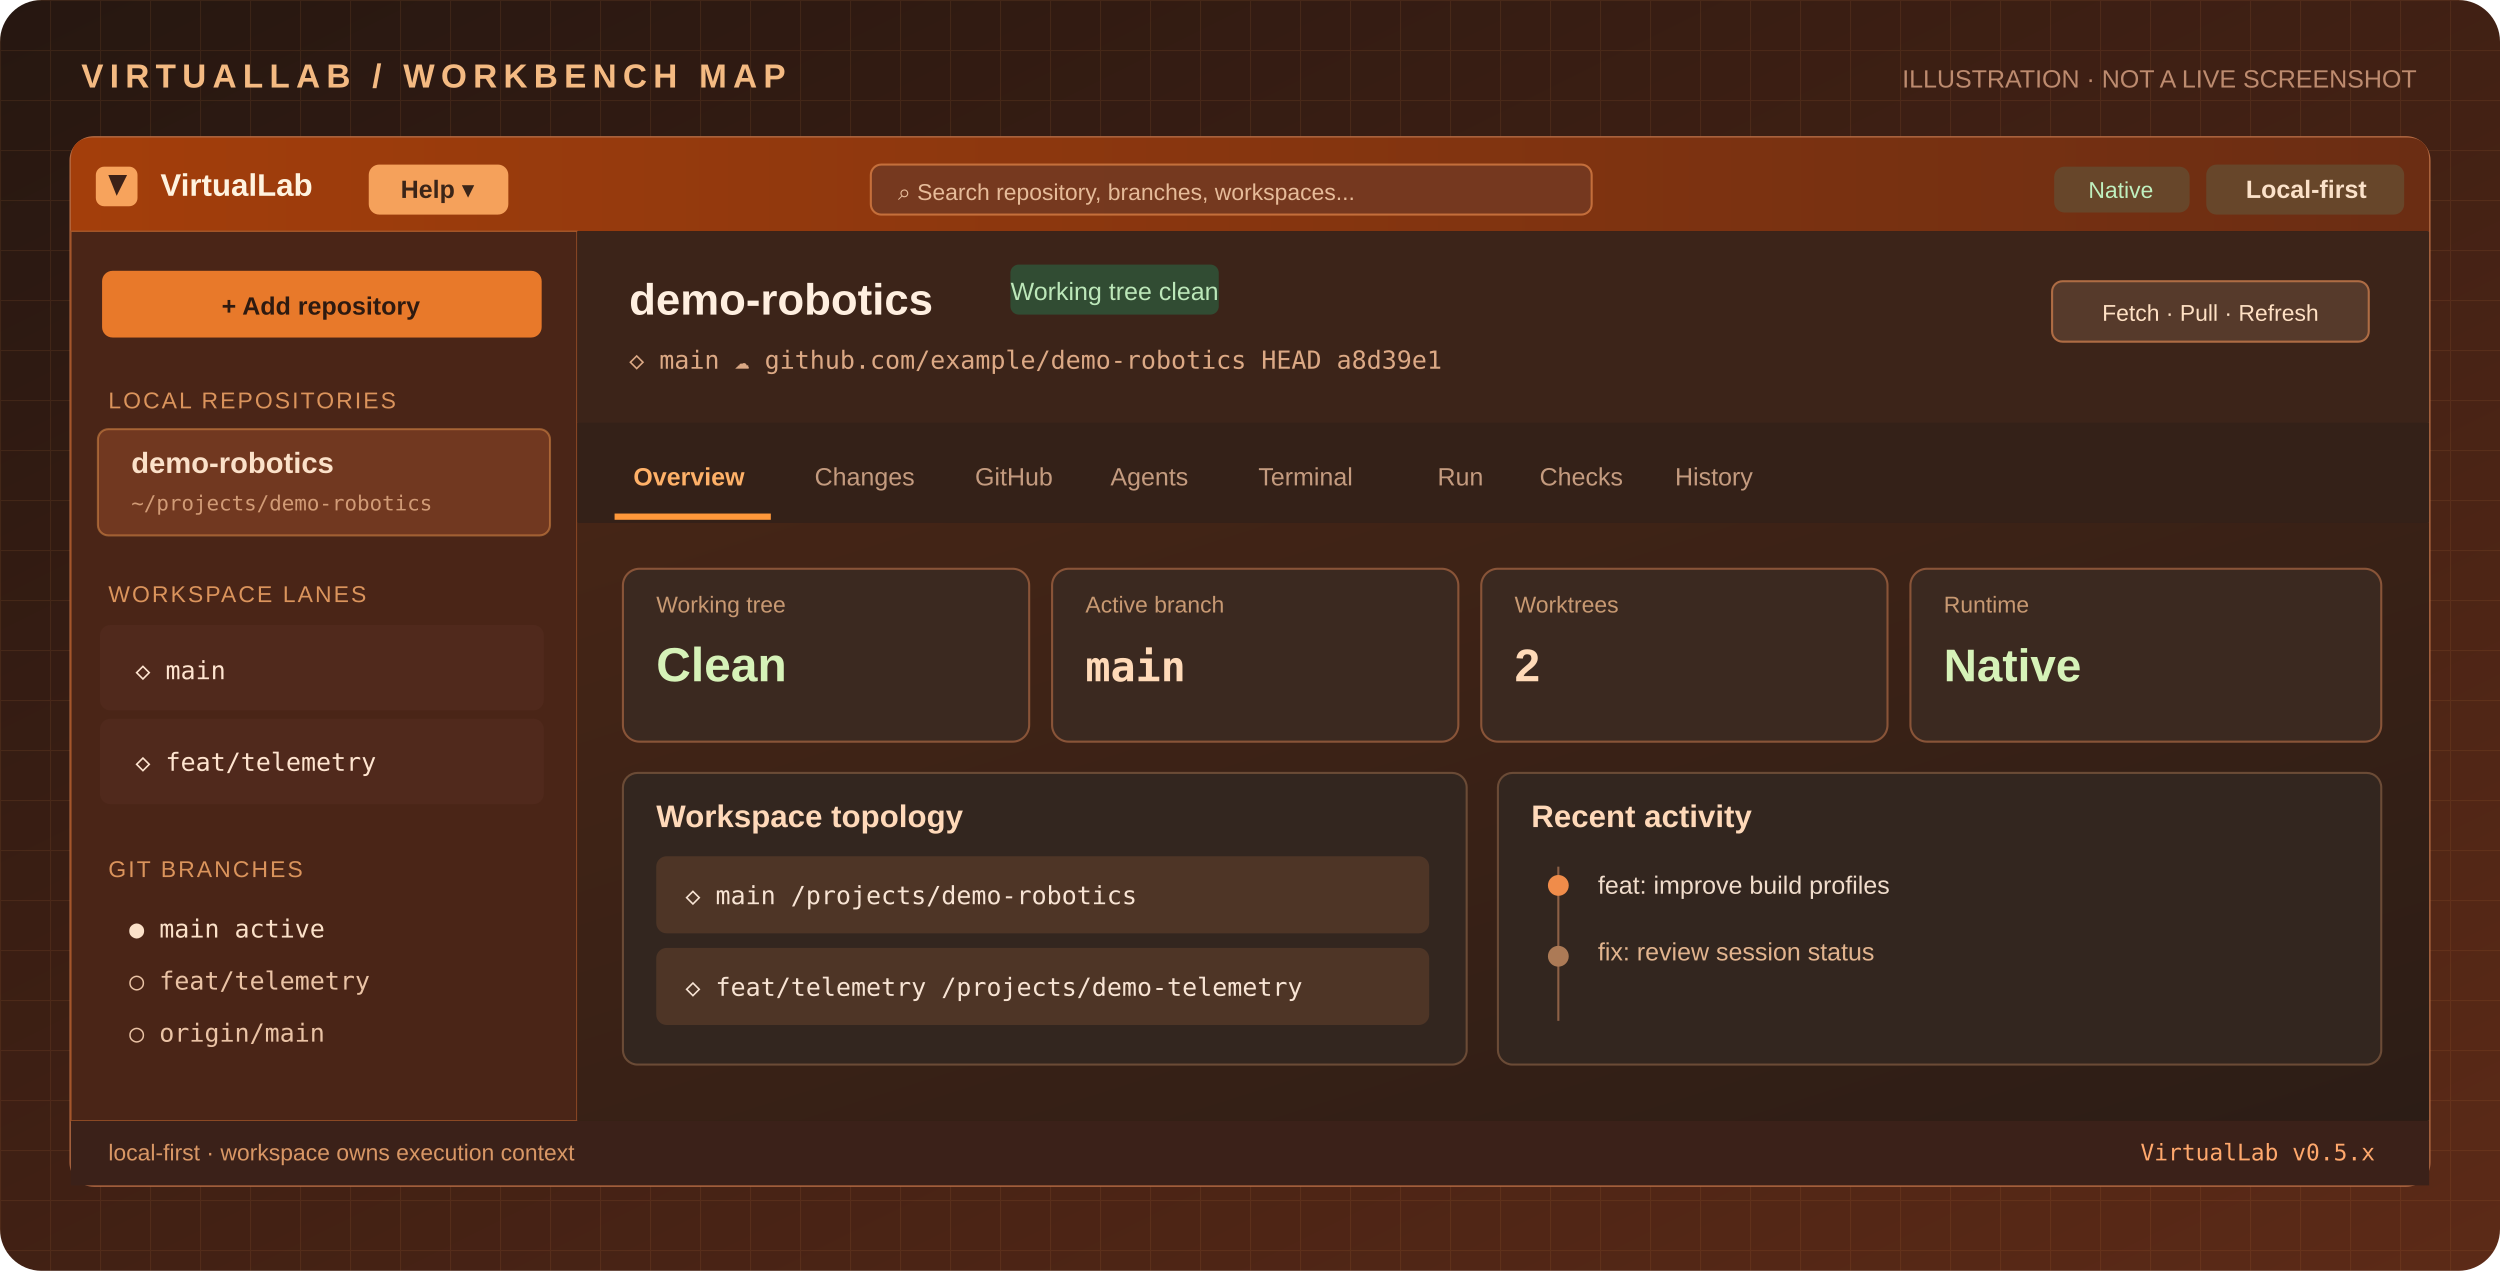
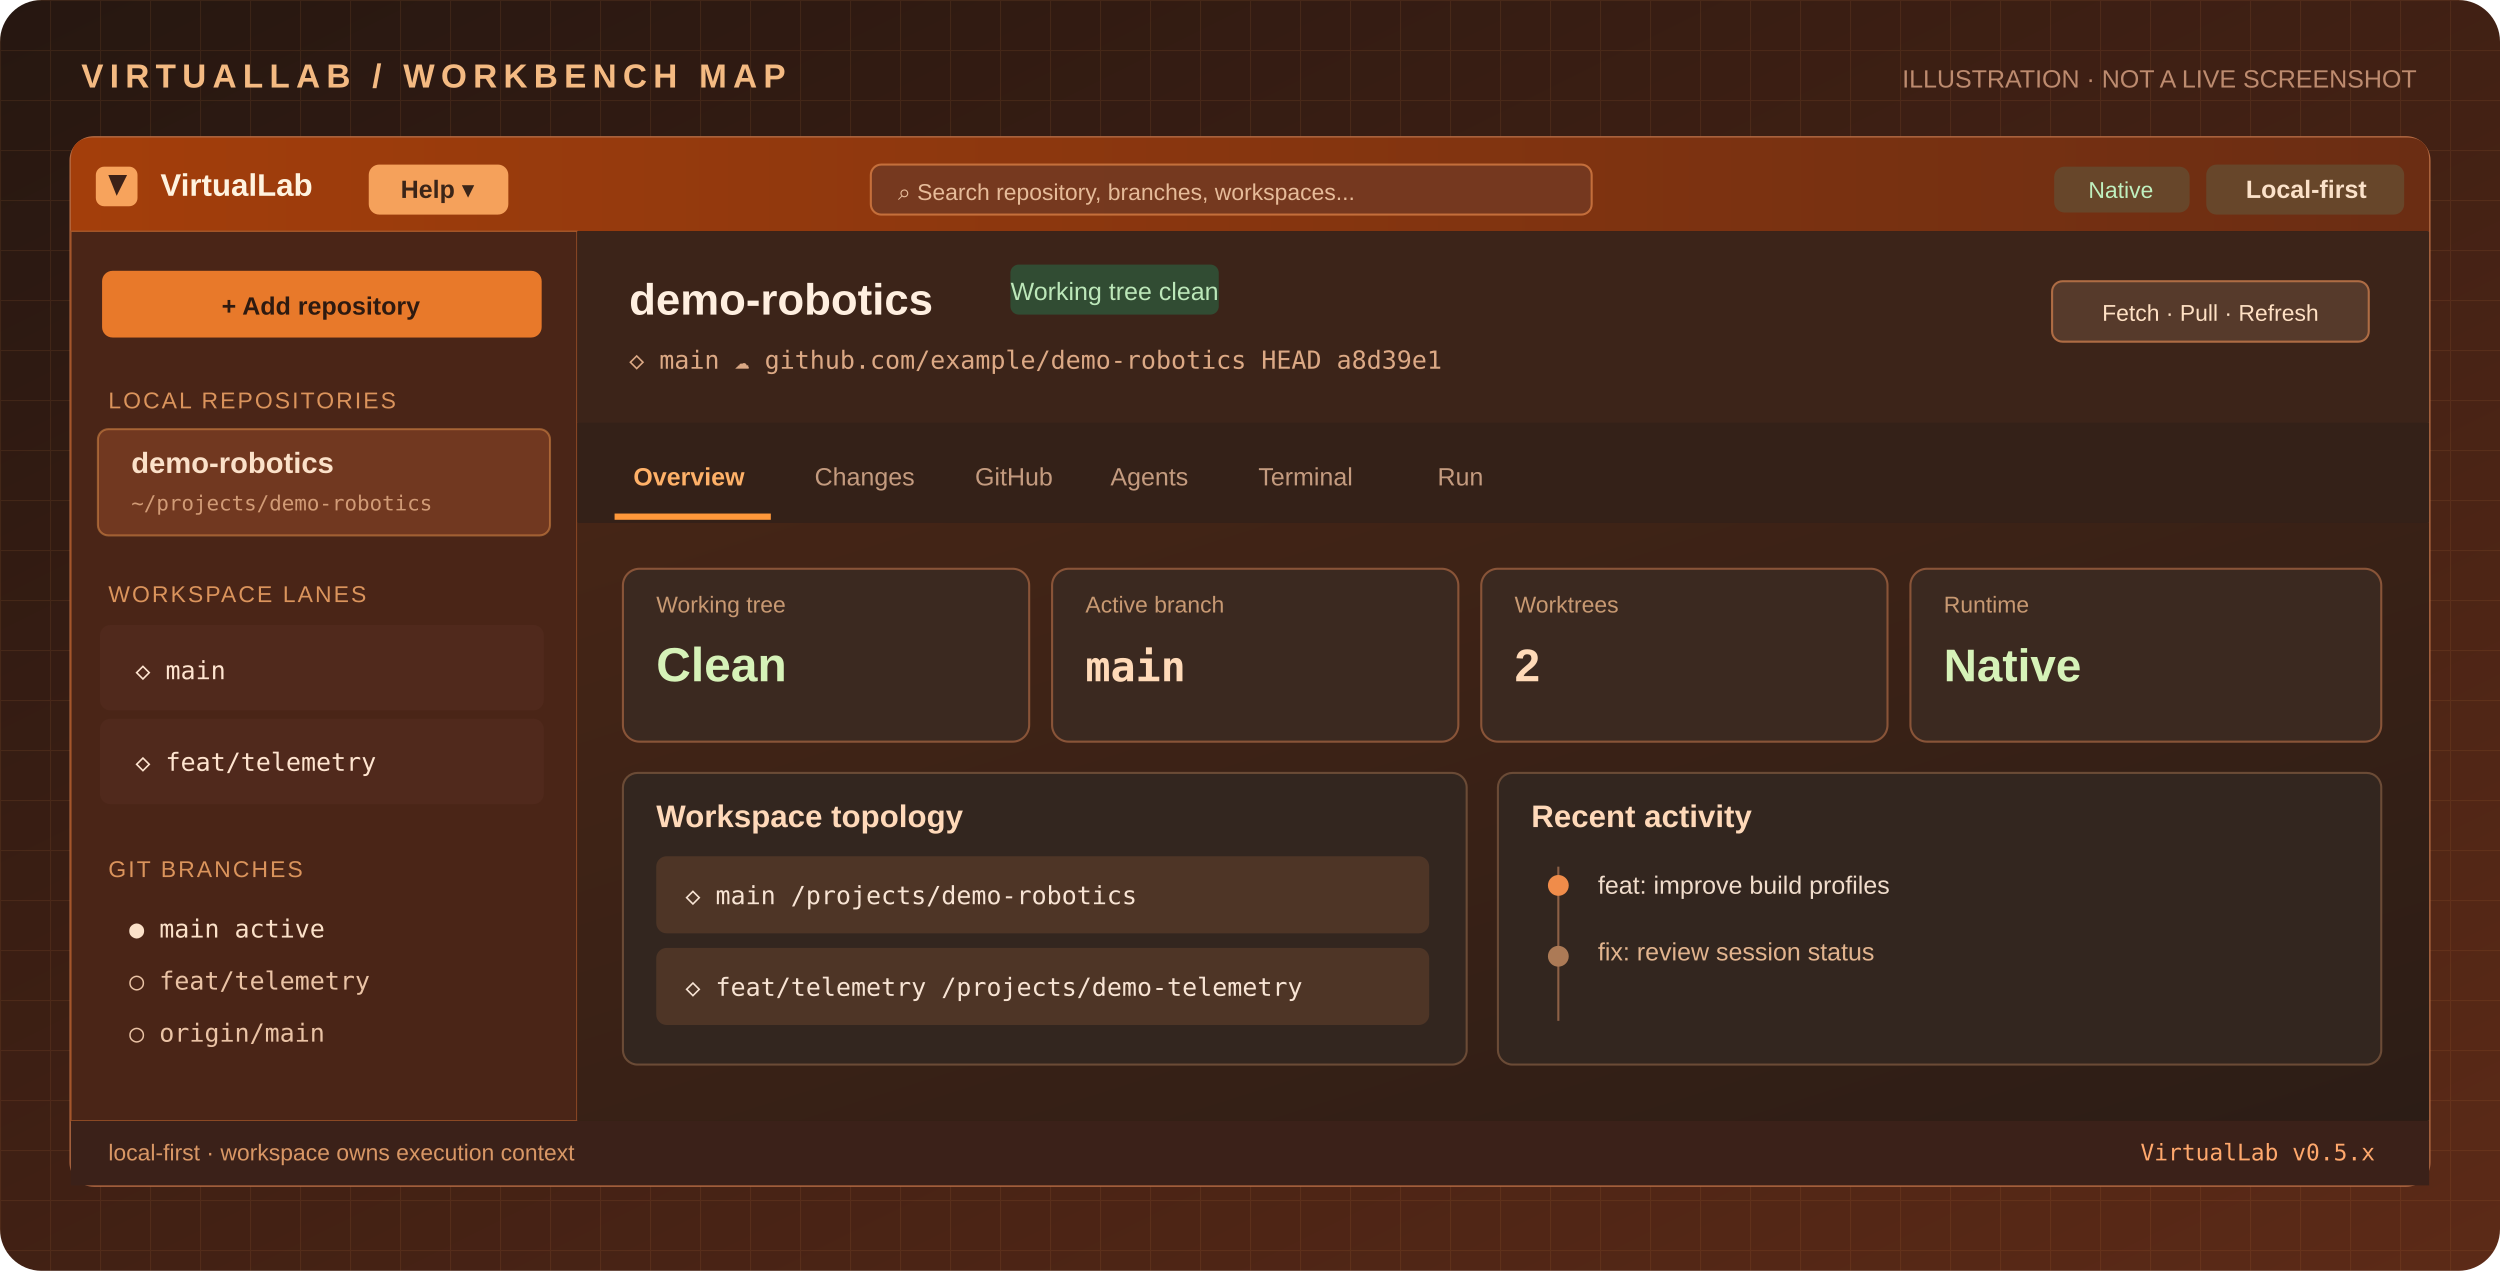
<svg xmlns="http://www.w3.org/2000/svg" width="1200" height="610" viewBox="0 0 1200 610" role="img" aria-labelledby="title desc">
  <defs>
    <linearGradient id="bg" x2="1" y2="1">
      <stop stop-color="#261711" />
      <stop offset="1" stop-color="#5c2a17" />
    </linearGradient>
    <linearGradient id="top" x2="1">
      <stop stop-color="#a33e0b" />
      <stop offset="1" stop-color="#6b2d13" />
    </linearGradient>
    <linearGradient id="surface" x2="1" y2="1">
      <stop stop-color="#452516" />
      <stop offset="1" stop-color="#2c1d16" />
    </linearGradient>
    <pattern id="grid" width="24" height="24" patternUnits="userSpaceOnUse">
      <path d="M24 0H0V24" fill="none" stroke="#cf7d48" stroke-opacity=".12" />
    </pattern>
  </defs>
  <rect width="1200" height="610" rx="20" fill="url(#bg)" />
  <rect width="1200" height="610" rx="20" fill="url(#grid)" />
  <text x="39" y="42" font-family="Segoe UI,Arial,sans-serif" fill="#f4ba82" letter-spacing="3" font-size="16" font-weight="700">VIRTUALLAB  /  WORKBENCH MAP</text>
  <text x="1160" y="42" font-family="Segoe UI,Arial,sans-serif" fill="#bd8b6f" font-size="12" text-anchor="end">ILLUSTRATION · NOT A LIVE SCREENSHOT</text>
  <rect x="34" y="66" width="1132" height="503" rx="11" fill="#251a15" stroke="#b66b43" stroke-width="1.3" />
  <path d="M45 66H1155Q1166 66 1166 77V111H34V77Q34 66 45 66" fill="url(#top)" />
  <rect x="46" y="80" width="20" height="19" rx="4" fill="#f7a35c" />
  <path d="M52 84h9l-5 10z" fill="#3c2117" />
  <text x="77" y="94" font-family="Segoe UI,Arial" fill="#fff3df" font-weight="800" font-size="15">VirtualLab</text>
  <rect x="418" y="79" width="346" height="24" rx="5" fill="#74391f" stroke="#c7713d" opacity=".95" />
  <text x="431" y="96" font-family="Segoe UI,Arial" fill="#e6bb99" font-size="11">⌕   Search repository, branches, workspaces...</text>
  <rect x="986" y="80" width="65" height="22" rx="5" fill="#67462a" />
  <text x="1018" y="95" font-family="Segoe UI,Arial" fill="#bff0bf" font-size="11" text-anchor="middle">Native</text>
  <rect x="177" y="79" width="67" height="24" rx="5" fill="#f5a15b" />
  <text x="210" y="95" font-family="Segoe UI,Arial" fill="#3b2518" font-weight="800" font-size="12" text-anchor="middle">Help ▾</text>
  <rect x="1059" y="79" width="95" height="24" rx="5" fill="#67462a" />
  <text x="1107" y="95" font-family="Segoe UI,Arial" fill="#fbe1c9" font-weight="800" font-size="12" text-anchor="middle">Local-first</text>
  <rect x="34" y="111" width="243" height="427" fill="#4a2517" stroke="#a45529" stroke-width=".7" />
  <rect x="49" y="130" width="211" height="32" rx="5" fill="#e8792a" />
  <text x="154" y="151" font-family="Segoe UI,Arial" fill="#2e1a10" text-anchor="middle" font-weight="750" font-size="12">+   Add repository</text>
  <text x="52" y="196" font-family="Segoe UI,Arial" fill="#db945c" font-size="11" letter-spacing="1">LOCAL REPOSITORIES</text>
  <rect x="47" y="206" width="217" height="51" rx="5" fill="#713820" stroke="#e9954c" stroke-opacity=".5" />
  <text x="63" y="227" fill="#fbe1c9" font-family="Segoe UI,Arial" font-size="14" font-weight="700">demo-robotics</text>
  <text x="63" y="245" fill="#d19b76" font-family="Consolas,monospace" font-size="10">~/projects/demo-robotics</text>
  <text x="52" y="289" font-family="Segoe UI,Arial" fill="#db945c" font-size="11" letter-spacing="1">WORKSPACE LANES</text>
  <rect x="48" y="300" width="213" height="41" rx="5" fill="#50291c" />
  <text x="65" y="326" fill="#ffe5d0" font-family="Consolas,monospace" font-size="12">◇ main</text>
  <rect x="48" y="345" width="213" height="41" rx="5" fill="#50291c" />
  <text x="65" y="370" fill="#ffe5d0" font-family="Consolas,monospace" font-size="12">◇ feat/telemetry</text>
  <text x="52" y="421" font-family="Segoe UI,Arial" fill="#db945c" font-size="11" letter-spacing="1">GIT BRANCHES</text>
  <text x="62" y="450" fill="#fbe1c9" font-family="Consolas,monospace" font-size="12">● main    active</text>
  <text x="62" y="475" fill="#eac3a5" font-family="Consolas,monospace" font-size="12">○ feat/telemetry</text>
  <text x="62" y="500" fill="#eac3a5" font-family="Consolas,monospace" font-size="12">○ origin/main</text>
  <rect x="277" y="111" width="889" height="92" fill="#3c2419" />
  <text x="302" y="151" fill="#ffefe0" font-family="Segoe UI,Arial" font-weight="750" font-size="21">demo-robotics</text>
  <rect x="485" y="127" width="100" height="24" rx="4" fill="#314c33" />
  <text x="535" y="144" font-family="Segoe UI,Arial" text-anchor="middle" fill="#bce7b9" font-size="12">Working tree clean</text>
  <text x="302" y="177" fill="#dca985" font-family="Consolas,monospace" font-size="12">◇ main       ☁ github.com/example/demo-robotics       HEAD a8d39e1</text>
  <rect x="985" y="135" width="152" height="29" rx="5" fill="#563a2b" stroke="#ae6c44" />
  <text x="1061" y="154" fill="#ffe1c4" font-family="Segoe UI,Arial" text-anchor="middle" font-size="11">Fetch  ·  Pull  ·  Refresh</text>
  <rect x="277" y="203" width="889" height="48" fill="#342118" />
  <g font-family="Segoe UI,Arial" font-size="12" fill="#c49b7f">
    <text x="304" y="233" fill="#ffb168" font-weight="800">Overview</text>
    <text x="391" y="233">Changes</text>
    <text x="468" y="233">GitHub</text>
    <text x="533" y="233">Agents</text>
    <text x="604" y="233">Terminal</text>
    <text x="690" y="233">Run</text>
-     <text x="739" y="233">Checks</text>
-     <text x="804" y="233">History</text>
  </g>
  <path d="M295 248h75" stroke="#ff983a" stroke-width="3" />
  <rect x="277" y="251" width="889" height="287" fill="url(#surface)" />
  <rect x="299" y="273" width="195" height="83" rx="8" fill="#3b2920" stroke="#895438" />
  <text x="315" y="294" fill="#c89972" font-family="Segoe UI,Arial" font-size="11">Working tree</text>
  <text x="315" y="327" fill="#d6f2b8" font-family="Segoe UI,Arial" font-size="23" font-weight="700">Clean</text>
  <rect x="505" y="273" width="195" height="83" rx="8" fill="#3b2920" stroke="#895438" />
  <text x="521" y="294" fill="#c89972" font-family="Segoe UI,Arial" font-size="11">Active branch</text>
  <text x="521" y="327" fill="#ffdab8" font-family="Consolas,monospace" font-size="20" font-weight="700">main</text>
  <rect x="711" y="273" width="195" height="83" rx="8" fill="#3b2920" stroke="#895438" />
  <text x="727" y="294" fill="#c89972" font-family="Segoe UI,Arial" font-size="11">Worktrees</text>
  <text x="727" y="327" fill="#ffdab8" font-family="Segoe UI,Arial" font-size="22" font-weight="700">2</text>
  <rect x="917" y="273" width="226" height="83" rx="8" fill="#3b2920" stroke="#895438" />
  <text x="933" y="294" fill="#c89972" font-family="Segoe UI,Arial" font-size="11">Runtime</text>
  <text x="933" y="327" fill="#d6f2b8" font-family="Segoe UI,Arial" font-size="22" font-weight="700">Native</text>
  <rect x="299" y="371" width="405" height="140" rx="7" fill="#33261f" stroke="#6b4b36" />
  <text x="315" y="397" fill="#ffd9b9" font-family="Segoe UI,Arial" font-size="15" font-weight="700">Workspace topology</text>
  <rect x="315" y="411" width="371" height="37" rx="5" fill="#4e3526" />
  <text x="329" y="434" fill="#f8e4d4" font-family="Consolas,monospace" font-size="12">◇ main   /projects/demo-robotics</text>
  <rect x="315" y="455" width="371" height="37" rx="5" fill="#4e3526" />
  <text x="329" y="478" fill="#f8e4d4" font-family="Consolas,monospace" font-size="12">◇ feat/telemetry   /projects/demo-telemetry</text>
  <rect x="719" y="371" width="424" height="140" rx="7" fill="#33261f" stroke="#6b4b36" />
  <text x="735" y="397" fill="#ffd9b9" font-family="Segoe UI,Arial" font-size="15" font-weight="700">Recent activity</text>
  <path d="M748 416v74" stroke="#8e6046" />
  <circle cx="748" cy="425" r="5" fill="#f08c4a" />
  <circle cx="748" cy="459" r="5" fill="#ac7a56" />
  <text x="767" y="429" fill="#f1ddcc" font-family="Segoe UI,Arial" font-size="12">feat: improve build profiles</text>
  <text x="767" y="461" fill="#e2b48e" font-family="Segoe UI,Arial" font-size="12">fix: review session status</text>
  <rect x="34" y="538" width="1132" height="31" rx="0" fill="#3b2119" />
  <text x="52" y="557" fill="#d99765" font-family="Segoe UI,Arial" font-size="11">local-first  ·  workspace owns execution context</text>
  <text x="1140" y="557" fill="#ffa86c" font-family="Consolas,monospace" text-anchor="end" font-size="11">VirtualLab v0.5.x</text>
</svg>
